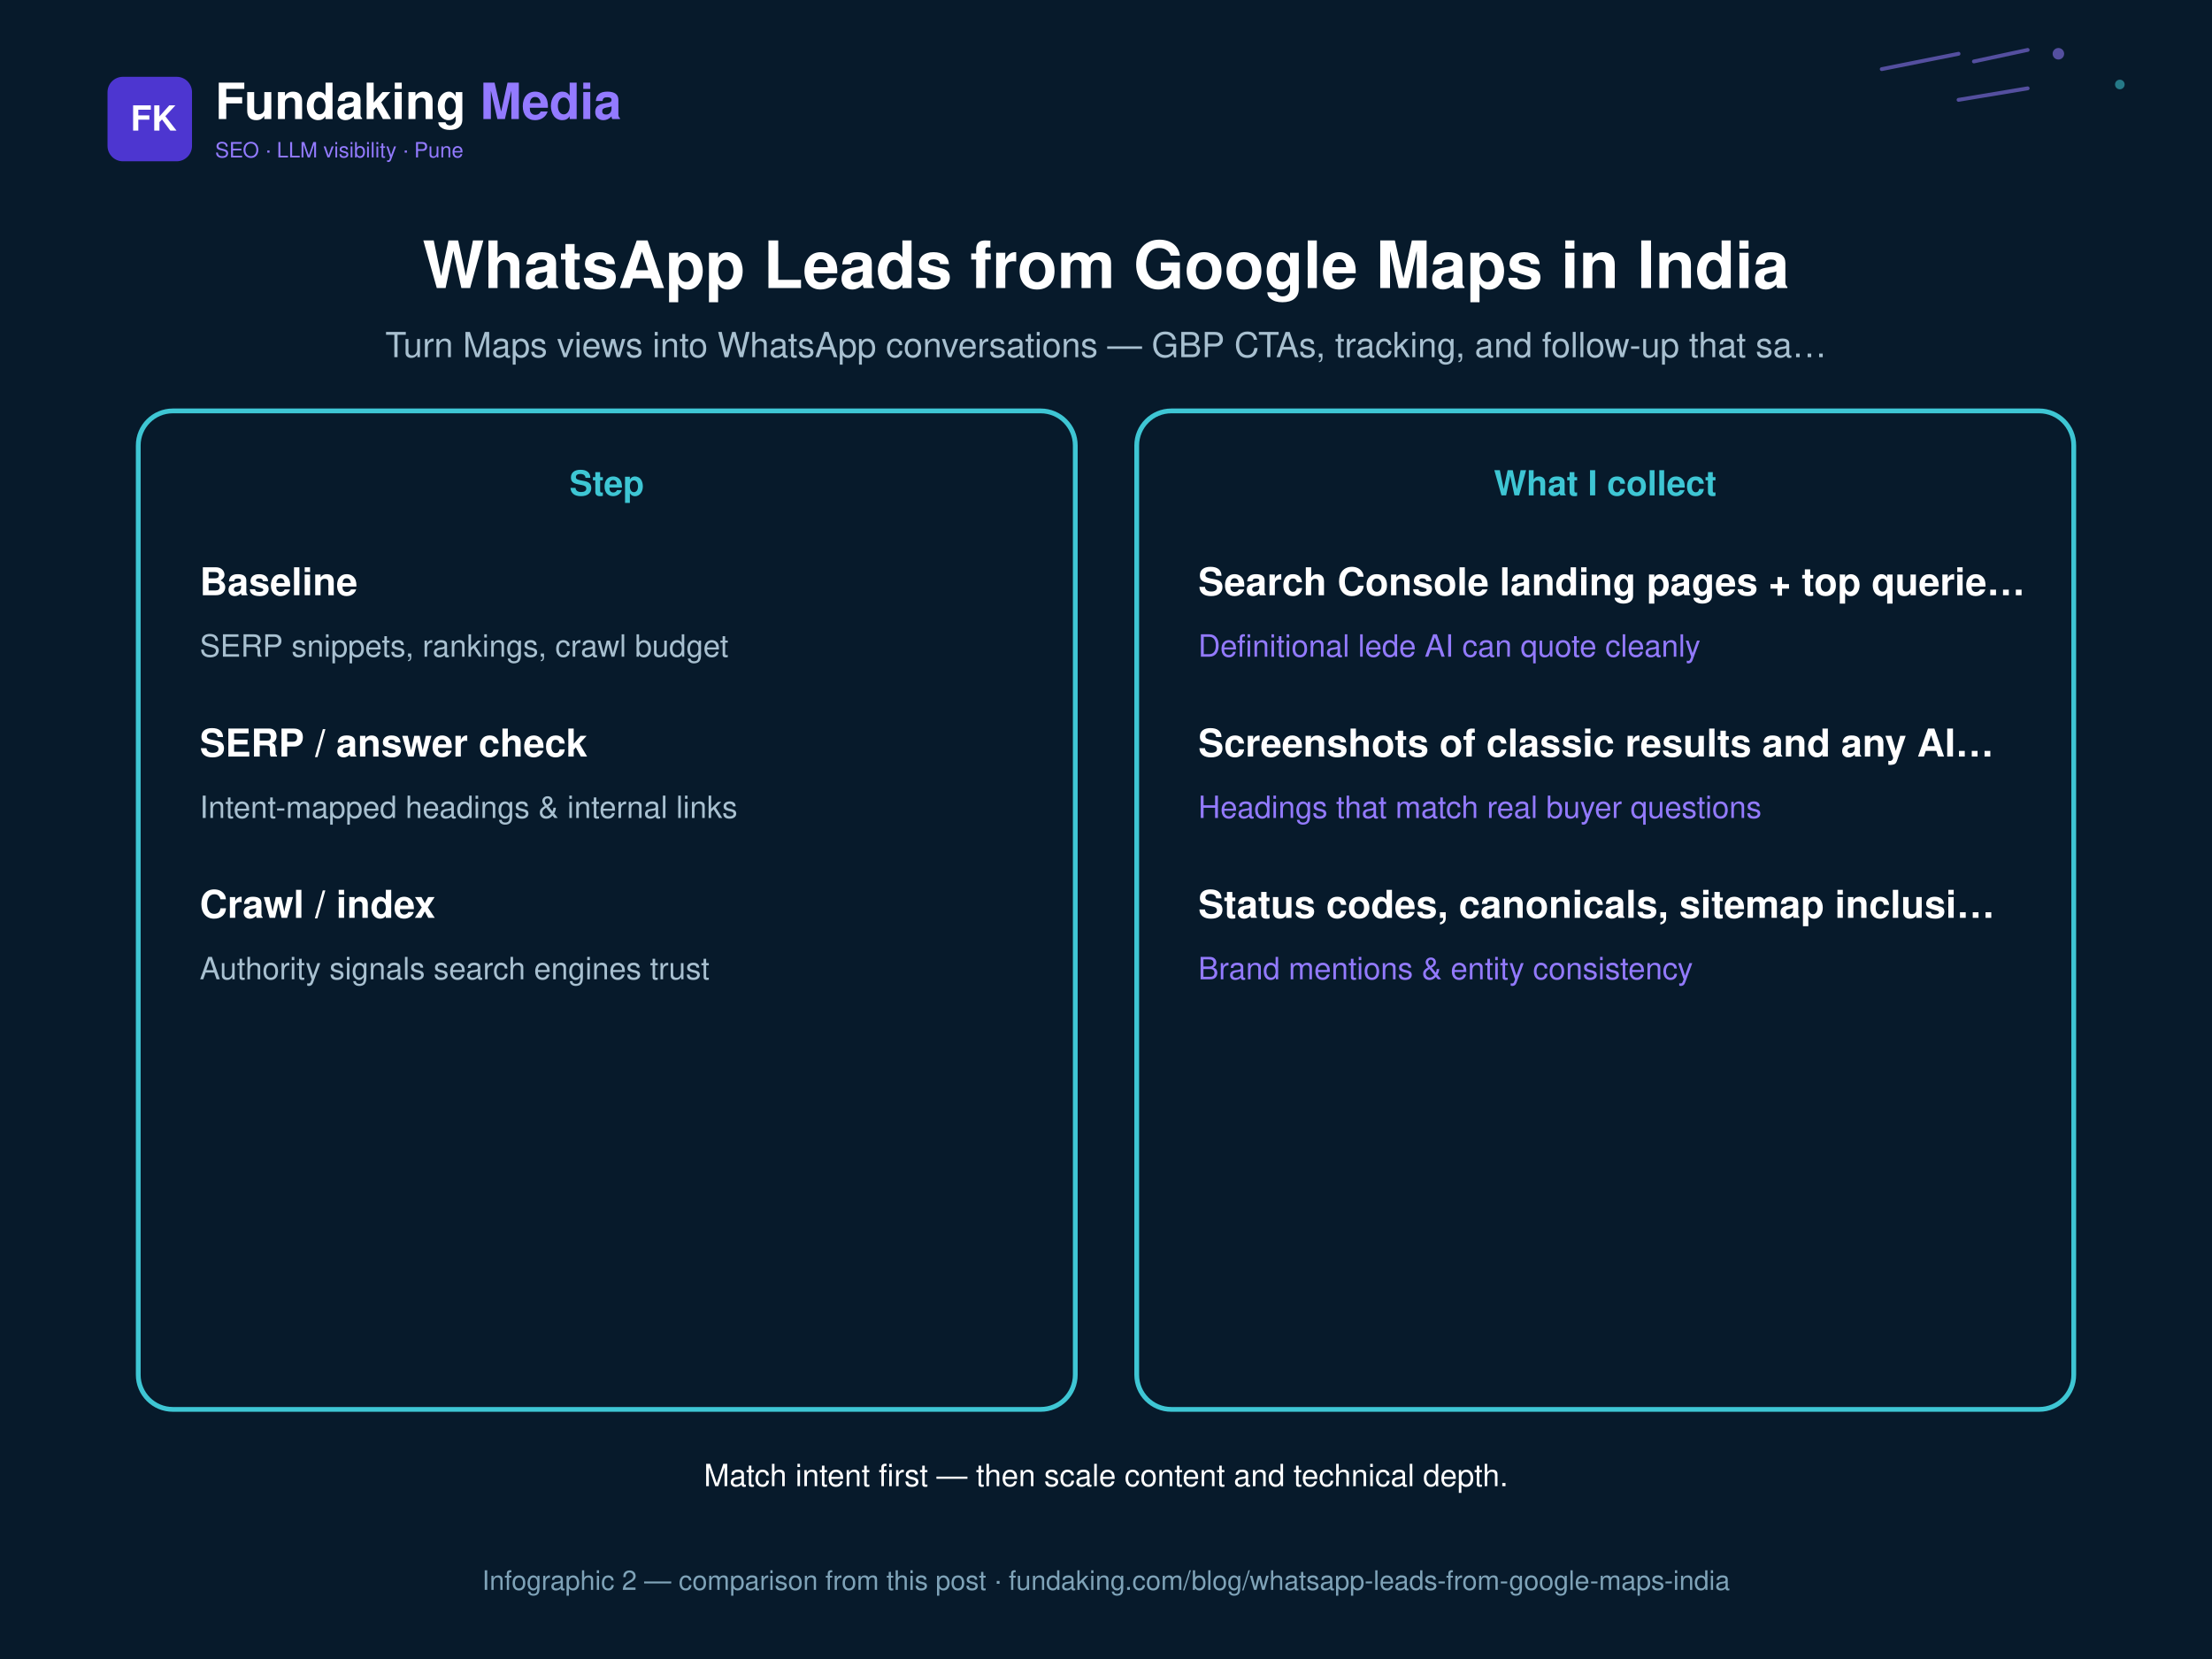
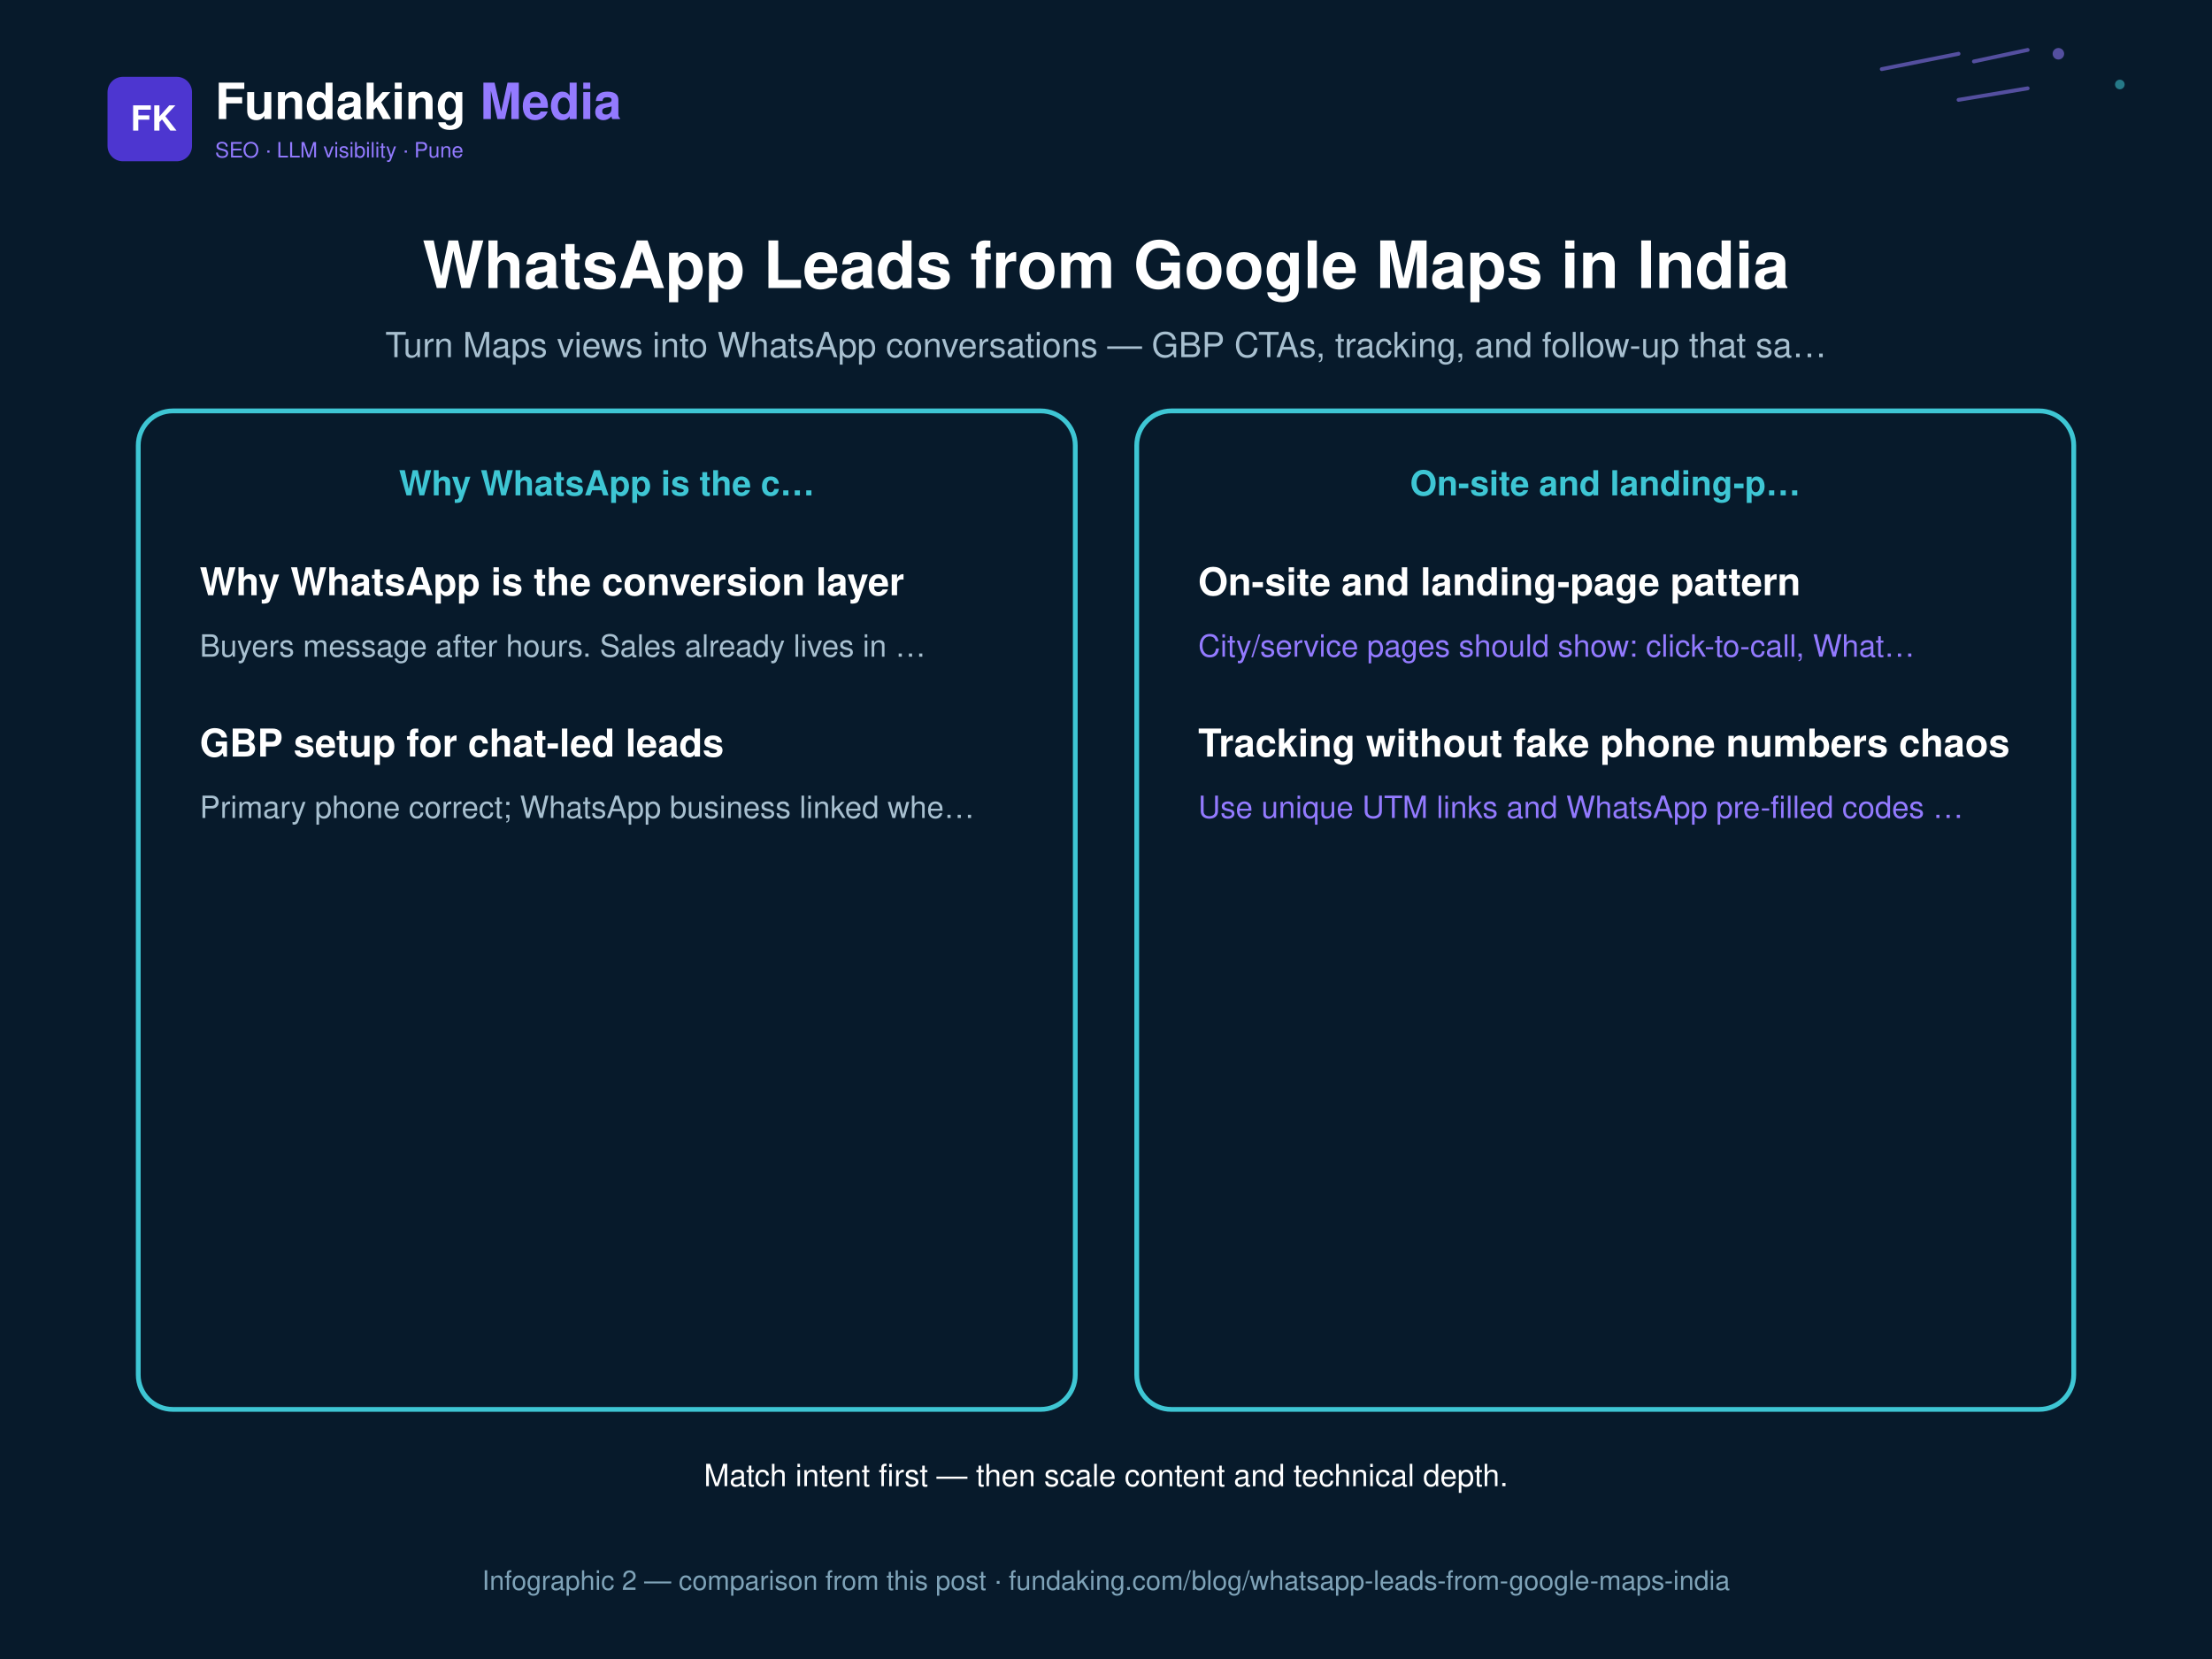
<svg xmlns="http://www.w3.org/2000/svg" viewBox="0 0 1152 864" width="1152" height="864" role="img">
  <rect width="1152" height="864" fill="#071A2B" />
  <g fill="none" stroke="#937AFF" stroke-width="2" opacity="0.55" stroke-linecap="round">
    <path d="M980 36 l40 -8 m8 4 l28 -6" />
    <path d="M1020 52 l36 -6" />
    <circle cx="1072" cy="28" r="3" fill="#937AFF" stroke="none" />
    <circle cx="1104" cy="44" r="2.5" fill="#3EC6D4" stroke="none" />
  </g>
  <rect x="56" y="40" width="44" height="44" rx="8" fill="#4D36D0" />
  <text x="68" y="68" fill="#FFFFFF" font-family="Segoe UI, Helvetica, Arial, sans-serif" font-size="18" font-weight="800">FK</text>
  <text x="112" y="62" fill="#FFFFFF" font-family="Segoe UI, Helvetica, Arial, sans-serif" font-size="26" font-weight="800">Fundaking <tspan fill="#937AFF">Media</tspan>
  </text>
  <text x="112" y="82" fill="#937AFF" font-family="Segoe UI, Helvetica, Arial, sans-serif" font-size="11">SEO · LLM visibility · Pune</text>
  <text x="576" y="150" text-anchor="middle" fill="#FFFFFF" font-family="Segoe UI, Helvetica, Arial, sans-serif" font-size="34" font-weight="800">WhatsApp Leads from Google Maps in India</text>
  <text x="576" y="186" text-anchor="middle" fill="#A8C0D0" font-family="Segoe UI, Helvetica, Arial, sans-serif" font-size="18">Turn Maps views into WhatsApp conversations — GBP CTAs, tracking, and follow-up that sa…</text>
  <rect x="72" y="214" width="488" height="520" rx="18" fill="none" stroke="#3EC6D4" stroke-width="2.5" />
-   <text x="316" y="258" text-anchor="middle" fill="#3EC6D4" font-family="Segoe UI, Helvetica, Arial, sans-serif" font-size="18" font-weight="700">Step</text>
+   <text x="316" y="258" text-anchor="middle" fill="#3EC6D4" font-family="Segoe UI, Helvetica, Arial, sans-serif" font-size="18" font-weight="700">Why WhatsApp is the c…</text>
  <g font-family="Segoe UI, Helvetica, Arial, sans-serif" fill="#FFFFFF">
-     <text x="104" y="310" font-size="20" font-weight="700">Baseline</text>
-     <text x="104" y="342" font-size="16" fill="#A8C0D0">SERP snippets, rankings, crawl budget</text>
-     <text x="104" y="394" font-size="20" font-weight="700">SERP / answer check</text>
-     <text x="104" y="426" font-size="16" fill="#A8C0D0">Intent-mapped headings &amp; internal links</text>
-     <text x="104" y="478" font-size="20" font-weight="700">Crawl / index</text>
-     <text x="104" y="510" font-size="16" fill="#A8C0D0">Authority signals search engines trust</text>
+     <text x="104" y="310" font-size="20" font-weight="700">Why WhatsApp is the conversion layer</text>
+     <text x="104" y="342" font-size="16" fill="#A8C0D0">Buyers message after hours. Sales already lives in …</text>
+     <text x="104" y="394" font-size="20" font-weight="700">GBP setup for chat-led leads</text>
+     <text x="104" y="426" font-size="16" fill="#A8C0D0">Primary phone correct; WhatsApp business linked whe…</text>
  </g>
  <rect x="592" y="214" width="488" height="520" rx="18" fill="none" stroke="#3EC6D4" stroke-width="2.5" />
-   <text x="836" y="258" text-anchor="middle" fill="#3EC6D4" font-family="Segoe UI, Helvetica, Arial, sans-serif" font-size="18" font-weight="700">What I collect</text>
+   <text x="836" y="258" text-anchor="middle" fill="#3EC6D4" font-family="Segoe UI, Helvetica, Arial, sans-serif" font-size="18" font-weight="700">On-site and landing-p…</text>
  <g font-family="Segoe UI, Helvetica, Arial, sans-serif" fill="#FFFFFF">
-     <text x="624" y="310" font-size="20" font-weight="700">Search Console landing pages + top querie…</text>
-     <text x="624" y="342" font-size="16" fill="#937AFF">Definitional lede AI can quote cleanly</text>
-     <text x="624" y="394" font-size="20" font-weight="700">Screenshots of classic results and any AI…</text>
-     <text x="624" y="426" font-size="16" fill="#937AFF">Headings that match real buyer questions</text>
-     <text x="624" y="478" font-size="20" font-weight="700">Status codes, canonicals, sitemap inclusi…</text>
-     <text x="624" y="510" font-size="16" fill="#937AFF">Brand mentions &amp; entity consistency</text>
+     <text x="624" y="310" font-size="20" font-weight="700">On-site and landing-page pattern</text>
+     <text x="624" y="342" font-size="16" fill="#937AFF">City/service pages should show: click-to-call, What…</text>
+     <text x="624" y="394" font-size="20" font-weight="700">Tracking without fake phone numbers chaos</text>
+     <text x="624" y="426" font-size="16" fill="#937AFF">Use unique UTM links and WhatsApp pre-filled codes …</text>
  </g>
  <text x="576" y="774" text-anchor="middle" fill="#FFFFFF" font-family="Segoe UI, Helvetica, Arial, sans-serif" font-size="16">Match intent first — then scale content and technical depth.</text>
  <text x="576" y="828" text-anchor="middle" fill="#7FA3B8" font-family="Segoe UI, Helvetica, Arial, sans-serif" font-size="14">Infographic 2 — comparison from this post · fundaking.com/blog/whatsapp-leads-from-google-maps-india</text>
</svg>
